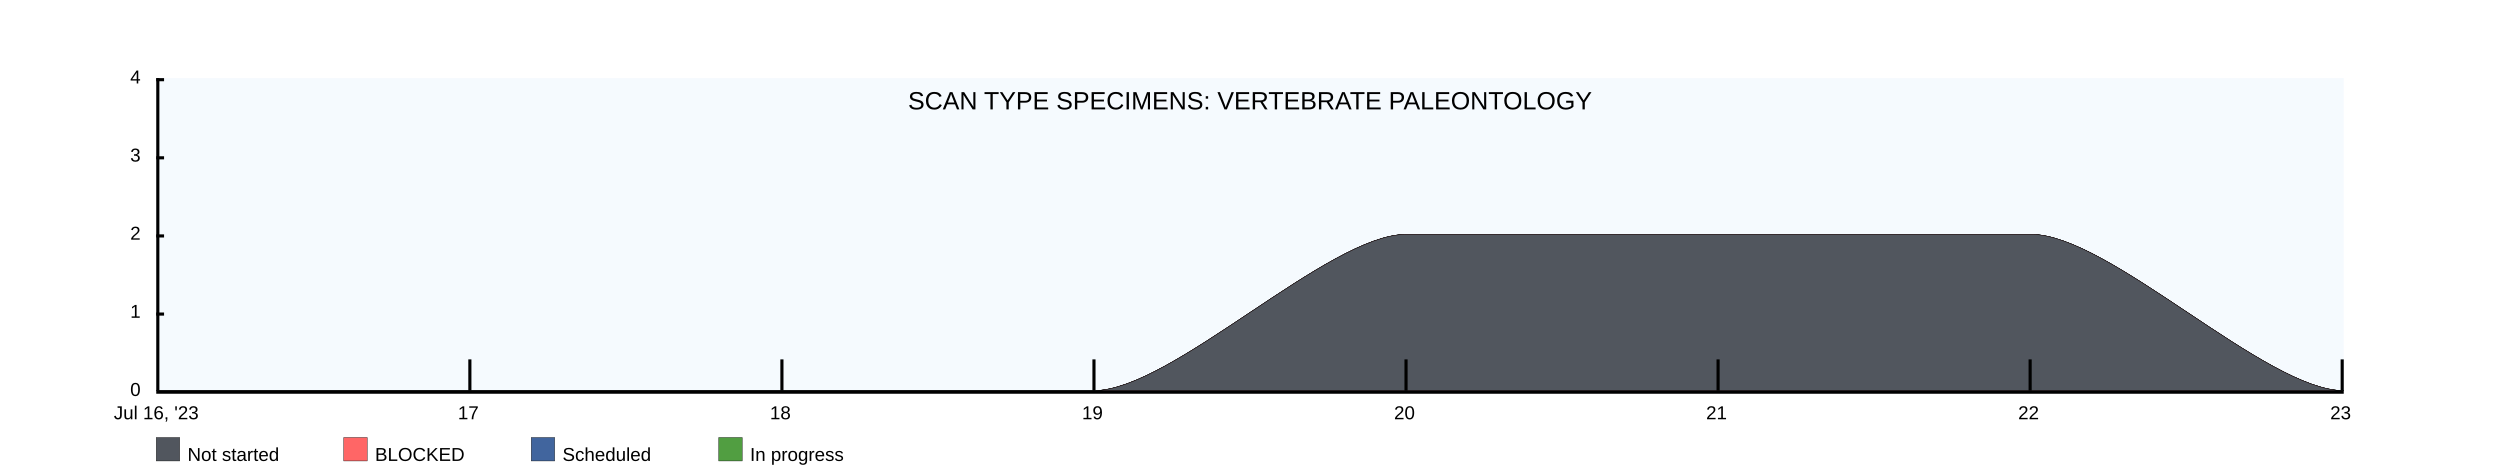
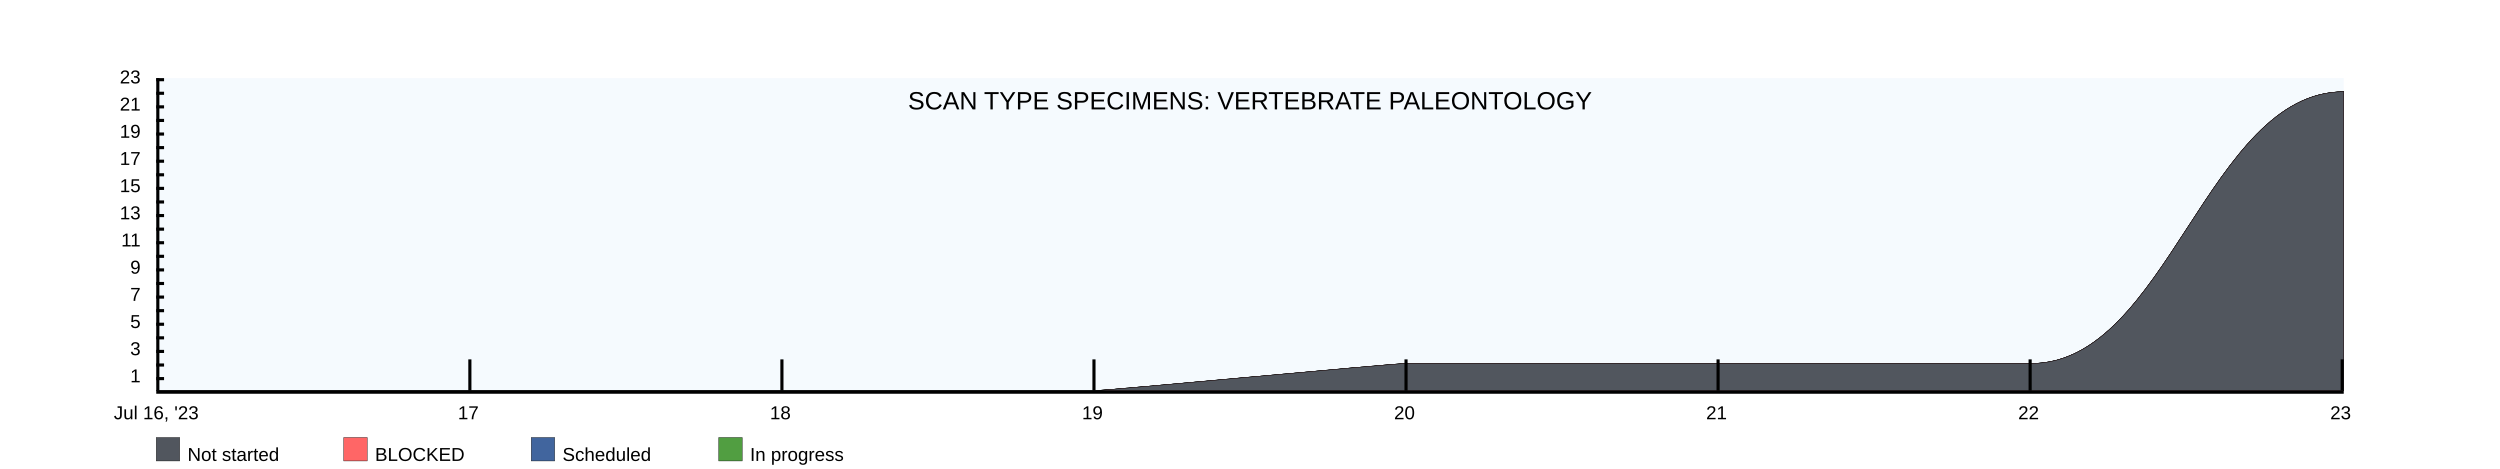
<svg xmlns="http://www.w3.org/2000/svg" width="1600" height="300">
  <rect x="100" y="50" width="1400" height="200" fill="rgba(221, 239, 250, .3)" />
  <clipPath id="theGraph">
    <rect x="100" y="50" width="1400" height="200" fill="black" />
  </clipPath>
  <rect x="100" y="280" width="15" height="15" fill="#51565E" stroke="black" stroke-width="0.25" />
  <text x="120" y="295" font-family="Arial" font-size="12" fill="black">Not started</text>
  <rect x="220" y="280" width="15" height="15" fill="#FF6666" stroke="black" stroke-width="0.25" />
  <text x="240" y="295" font-family="Arial" font-size="12" fill="black">BLOCKED</text>
  <rect x="340" y="280" width="15" height="15" fill="#41659E" stroke="black" stroke-width="0.25" />
  <text x="360" y="295" font-family="Arial" font-size="12" fill="black">Scheduled</text>
  <rect x="460" y="280" width="15" height="15" fill="#519E41" stroke="black" stroke-width="0.25" />
  <text x="480" y="295" font-family="Arial" font-size="12" fill="black">In progress</text>
-   <path d="M 100 250 M 100 250 C 100 250 300 250 300 250 C 300 250 500 250 500 250 C 500 250 700 250 700 250 C 750 250 850 150 900 150 C 900 150 1100 150 1100 150 C 1100 150 1300 150 1300 150 C 1350 150 1450 250 1500 250 C 1500 250 1500 250 1500 250 C 1500 250 100 250 100 250 Z" fill="#519E41" stroke="black" stroke-width="0.25" />
-   <path d="M 100 250 M 100 250 C 100 250 300 250 300 250 C 300 250 500 250 500 250 C 500 250 700 250 700 250 C 750 250 850 150 900 150 C 900 150 1100 150 1100 150 C 1100 150 1300 150 1300 150 C 1350 150 1450 250 1500 250 C 1500 250 1500 250 1500 250 C 1500 250 100 250 100 250 Z" fill="#41659E" stroke="black" stroke-width="0.25" />
-   <path d="M 100 250 M 100 250 C 100 250 300 250 300 250 C 300 250 500 250 500 250 C 500 250 700 250 700 250 C 750 250 850 150 900 150 C 900 150 1100 150 1100 150 C 1100 150 1300 150 1300 150 C 1350 150 1450 250 1500 250 C 1500 250 1500 250 1500 250 C 1500 250 100 250 100 250 Z" fill="#FF6666" stroke="black" stroke-width="0.25" />
-   <path d="M 100 250 M 100 250 C 100 250 300 250 300 250 C 300 250 500 250 500 250 C 500 250 700 250 700 250 C 750 250 850 150 900 150 C 900 150 1100 150 1100 150 C 1100 150 1300 150 1300 150 C 1350 150 1450 250 1500 250 C 1500 250 1500 250 1500 250 C 1500 250 100 250 100 250 Z" fill="#51565E" stroke="black" stroke-width="0.25" />
+   <path d="M 100 250 M 100 250 C 100 250 300 250 300 250 C 300 250 500 250 500 250 C 500 250 700 250 700 250 C 708.696 250 891.304 232.609 900 232.609 C 900 232.609 1100 232.609 1100 232.609 C 1100 232.609 1300 232.609 1300 232.609 C 1386.957 232.609 1413.043 58.696 1500 58.696 C 1500 58.696 1500 250 1500 250 C 1500 250 100 250 100 250 Z" fill="#519E41" stroke="black" stroke-width="0.25" />
+   <path d="M 100 250 M 100 250 C 100 250 300 250 300 250 C 300 250 500 250 500 250 C 500 250 700 250 700 250 C 708.696 250 891.304 232.609 900 232.609 C 900 232.609 1100 232.609 1100 232.609 C 1100 232.609 1300 232.609 1300 232.609 C 1386.957 232.609 1413.043 58.696 1500 58.696 C 1500 58.696 1500 250 1500 250 C 1500 250 100 250 100 250 Z" fill="#41659E" stroke="black" stroke-width="0.25" />
+   <path d="M 100 250 M 100 250 C 100 250 300 250 300 250 C 300 250 500 250 500 250 C 500 250 700 250 700 250 C 708.696 250 891.304 232.609 900 232.609 C 900 232.609 1100 232.609 1100 232.609 C 1100 232.609 1300 232.609 1300 232.609 C 1386.957 232.609 1413.043 58.696 1500 58.696 C 1500 58.696 1500 250 1500 250 C 1500 250 100 250 100 250 Z" fill="#FF6666" stroke="black" stroke-width="0.25" />
+   <path d="M 100 250 M 100 250 C 100 250 300 250 300 250 C 300 250 500 250 500 250 C 500 250 700 250 700 250 C 708.696 250 891.304 232.609 900 232.609 C 900 232.609 1100 232.609 1100 232.609 C 1100 232.609 1300 232.609 1300 232.609 C 1386.957 232.609 1413.043 58.696 1500 58.696 C 1500 58.696 1500 250 1500 250 C 1500 250 100 250 100 250 Z" fill="#51565E" stroke="black" stroke-width="0.25" />
  <text x="800" y="70" font-family="Arial" font-size="16" fill="black" text-anchor="middle" alignment-baseline="middle">SCAN TYPE SPECIMENS: VERTEBRATE PALEONTOLOGY</text>
  <rect x="100" y="250" width="1400" height="2" fill="black" />
  <rect x="100" y="50" width="5" height="2" fill="black" />
-   <rect x="100" y="100" width="5" height="2" fill="black" />
-   <rect x="100" y="150" width="5" height="2" fill="black" />
-   <rect x="100" y="200" width="5" height="2" fill="black" />
-   <text x="90" y="50" font-family="Arial" font-size="12" fill="black" text-anchor="end" dominant-baseline="middle">4</text>
-   <text x="90" y="100" font-family="Arial" font-size="12" fill="black" text-anchor="end" dominant-baseline="middle">3</text>
-   <text x="90" y="150" font-family="Arial" font-size="12" fill="black" text-anchor="end" dominant-baseline="middle">2</text>
-   <text x="90" y="200" font-family="Arial" font-size="12" fill="black" text-anchor="end" dominant-baseline="middle">1</text>
-   <text x="90" y="250" font-family="Arial" font-size="12" fill="black" text-anchor="end" dominant-baseline="middle">0</text>
+   <rect x="100" y="58.696" width="5" height="2" fill="black" />
+   <rect x="100" y="67.391" width="5" height="2" fill="black" />
+   <rect x="100" y="76.087" width="5" height="2" fill="black" />
+   <rect x="100" y="84.783" width="5" height="2" fill="black" />
+   <rect x="100" y="93.478" width="5" height="2" fill="black" />
+   <rect x="100" y="102.174" width="5" height="2" fill="black" />
+   <rect x="100" y="110.87" width="5" height="2" fill="black" />
+   <rect x="100" y="119.565" width="5" height="2" fill="black" />
+   <rect x="100" y="128.261" width="5" height="2" fill="black" />
+   <rect x="100" y="136.957" width="5" height="2" fill="black" />
+   <rect x="100" y="145.652" width="5" height="2" fill="black" />
+   <rect x="100" y="154.348" width="5" height="2" fill="black" />
+   <rect x="100" y="163.043" width="5" height="2" fill="black" />
+   <rect x="100" y="171.739" width="5" height="2" fill="black" />
+   <rect x="100" y="180.435" width="5" height="2" fill="black" />
+   <rect x="100" y="189.13" width="5" height="2" fill="black" />
+   <rect x="100" y="197.826" width="5" height="2" fill="black" />
+   <rect x="100" y="206.522" width="5" height="2" fill="black" />
+   <rect x="100" y="215.217" width="5" height="2" fill="black" />
+   <rect x="100" y="223.913" width="5" height="2" fill="black" />
+   <rect x="100" y="232.609" width="5" height="2" fill="black" />
+   <rect x="100" y="241.304" width="5" height="2" fill="black" />
+   <text x="90" y="50" font-family="Arial" font-size="12" fill="black" text-anchor="end" dominant-baseline="middle">23</text>
+   <text x="90" y="58.696" font-family="Arial" font-size="12" fill="black" text-anchor="end" dominant-baseline="middle" />
+   <text x="90" y="67.391" font-family="Arial" font-size="12" fill="black" text-anchor="end" dominant-baseline="middle">21</text>
+   <text x="90" y="76.087" font-family="Arial" font-size="12" fill="black" text-anchor="end" dominant-baseline="middle" />
+   <text x="90" y="84.783" font-family="Arial" font-size="12" fill="black" text-anchor="end" dominant-baseline="middle">19</text>
+   <text x="90" y="93.478" font-family="Arial" font-size="12" fill="black" text-anchor="end" dominant-baseline="middle" />
+   <text x="90" y="102.174" font-family="Arial" font-size="12" fill="black" text-anchor="end" dominant-baseline="middle">17</text>
+   <text x="90" y="110.87" font-family="Arial" font-size="12" fill="black" text-anchor="end" dominant-baseline="middle" />
+   <text x="90" y="119.565" font-family="Arial" font-size="12" fill="black" text-anchor="end" dominant-baseline="middle">15</text>
+   <text x="90" y="128.261" font-family="Arial" font-size="12" fill="black" text-anchor="end" dominant-baseline="middle" />
+   <text x="90" y="136.957" font-family="Arial" font-size="12" fill="black" text-anchor="end" dominant-baseline="middle">13</text>
+   <text x="90" y="145.652" font-family="Arial" font-size="12" fill="black" text-anchor="end" dominant-baseline="middle" />
+   <text x="90" y="154.348" font-family="Arial" font-size="12" fill="black" text-anchor="end" dominant-baseline="middle">11</text>
+   <text x="90" y="163.043" font-family="Arial" font-size="12" fill="black" text-anchor="end" dominant-baseline="middle" />
+   <text x="90" y="171.739" font-family="Arial" font-size="12" fill="black" text-anchor="end" dominant-baseline="middle">9</text>
+   <text x="90" y="180.435" font-family="Arial" font-size="12" fill="black" text-anchor="end" dominant-baseline="middle" />
+   <text x="90" y="189.13" font-family="Arial" font-size="12" fill="black" text-anchor="end" dominant-baseline="middle">7</text>
+   <text x="90" y="197.826" font-family="Arial" font-size="12" fill="black" text-anchor="end" dominant-baseline="middle" />
+   <text x="90" y="206.522" font-family="Arial" font-size="12" fill="black" text-anchor="end" dominant-baseline="middle">5</text>
+   <text x="90" y="215.217" font-family="Arial" font-size="12" fill="black" text-anchor="end" dominant-baseline="middle" />
+   <text x="90" y="223.913" font-family="Arial" font-size="12" fill="black" text-anchor="end" dominant-baseline="middle">3</text>
+   <text x="90" y="232.609" font-family="Arial" font-size="12" fill="black" text-anchor="end" dominant-baseline="middle" />
+   <text x="90" y="241.304" font-family="Arial" font-size="12" fill="black" text-anchor="end" dominant-baseline="middle">1</text>
+   <text x="90" y="250" font-family="Arial" font-size="12" fill="black" text-anchor="end" dominant-baseline="middle" />
  <text x="100" y="260" font-family="Arial" fill="black" text-anchor="middle" dominant-baseline="hanging">Jul 16, '23</text>
  <text x="299.714" y="260" font-family="Arial" fill="black" text-anchor="middle" dominant-baseline="hanging">17</text>
  <text x="499.429" y="260" font-family="Arial" fill="black" text-anchor="middle" dominant-baseline="hanging">18</text>
  <text x="699.143" y="260" font-family="Arial" fill="black" text-anchor="middle" dominant-baseline="hanging">19</text>
  <text x="898.857" y="260" font-family="Arial" fill="black" text-anchor="middle" dominant-baseline="hanging">20</text>
  <text x="1098.571" y="260" font-family="Arial" fill="black" text-anchor="middle" dominant-baseline="hanging">21</text>
  <text x="1298.286" y="260" font-family="Arial" fill="black" text-anchor="middle" dominant-baseline="hanging">22</text>
  <text x="1498" y="260" font-family="Arial" fill="black" text-anchor="middle" dominant-baseline="hanging">23</text>
  <rect x="100" y="50" width="2" height="200" fill="black" />
  <rect x="299.714" y="230" width="2" height="20" fill="black" />
  <rect x="499.429" y="230" width="2" height="20" fill="black" />
  <rect x="699.143" y="230" width="2" height="20" fill="black" />
  <rect x="898.857" y="230" width="2" height="20" fill="black" />
  <rect x="1098.571" y="230" width="2" height="20" fill="black" />
  <rect x="1298.286" y="230" width="2" height="20" fill="black" />
  <rect x="1498" y="230" width="2" height="20" fill="black" />
</svg>
